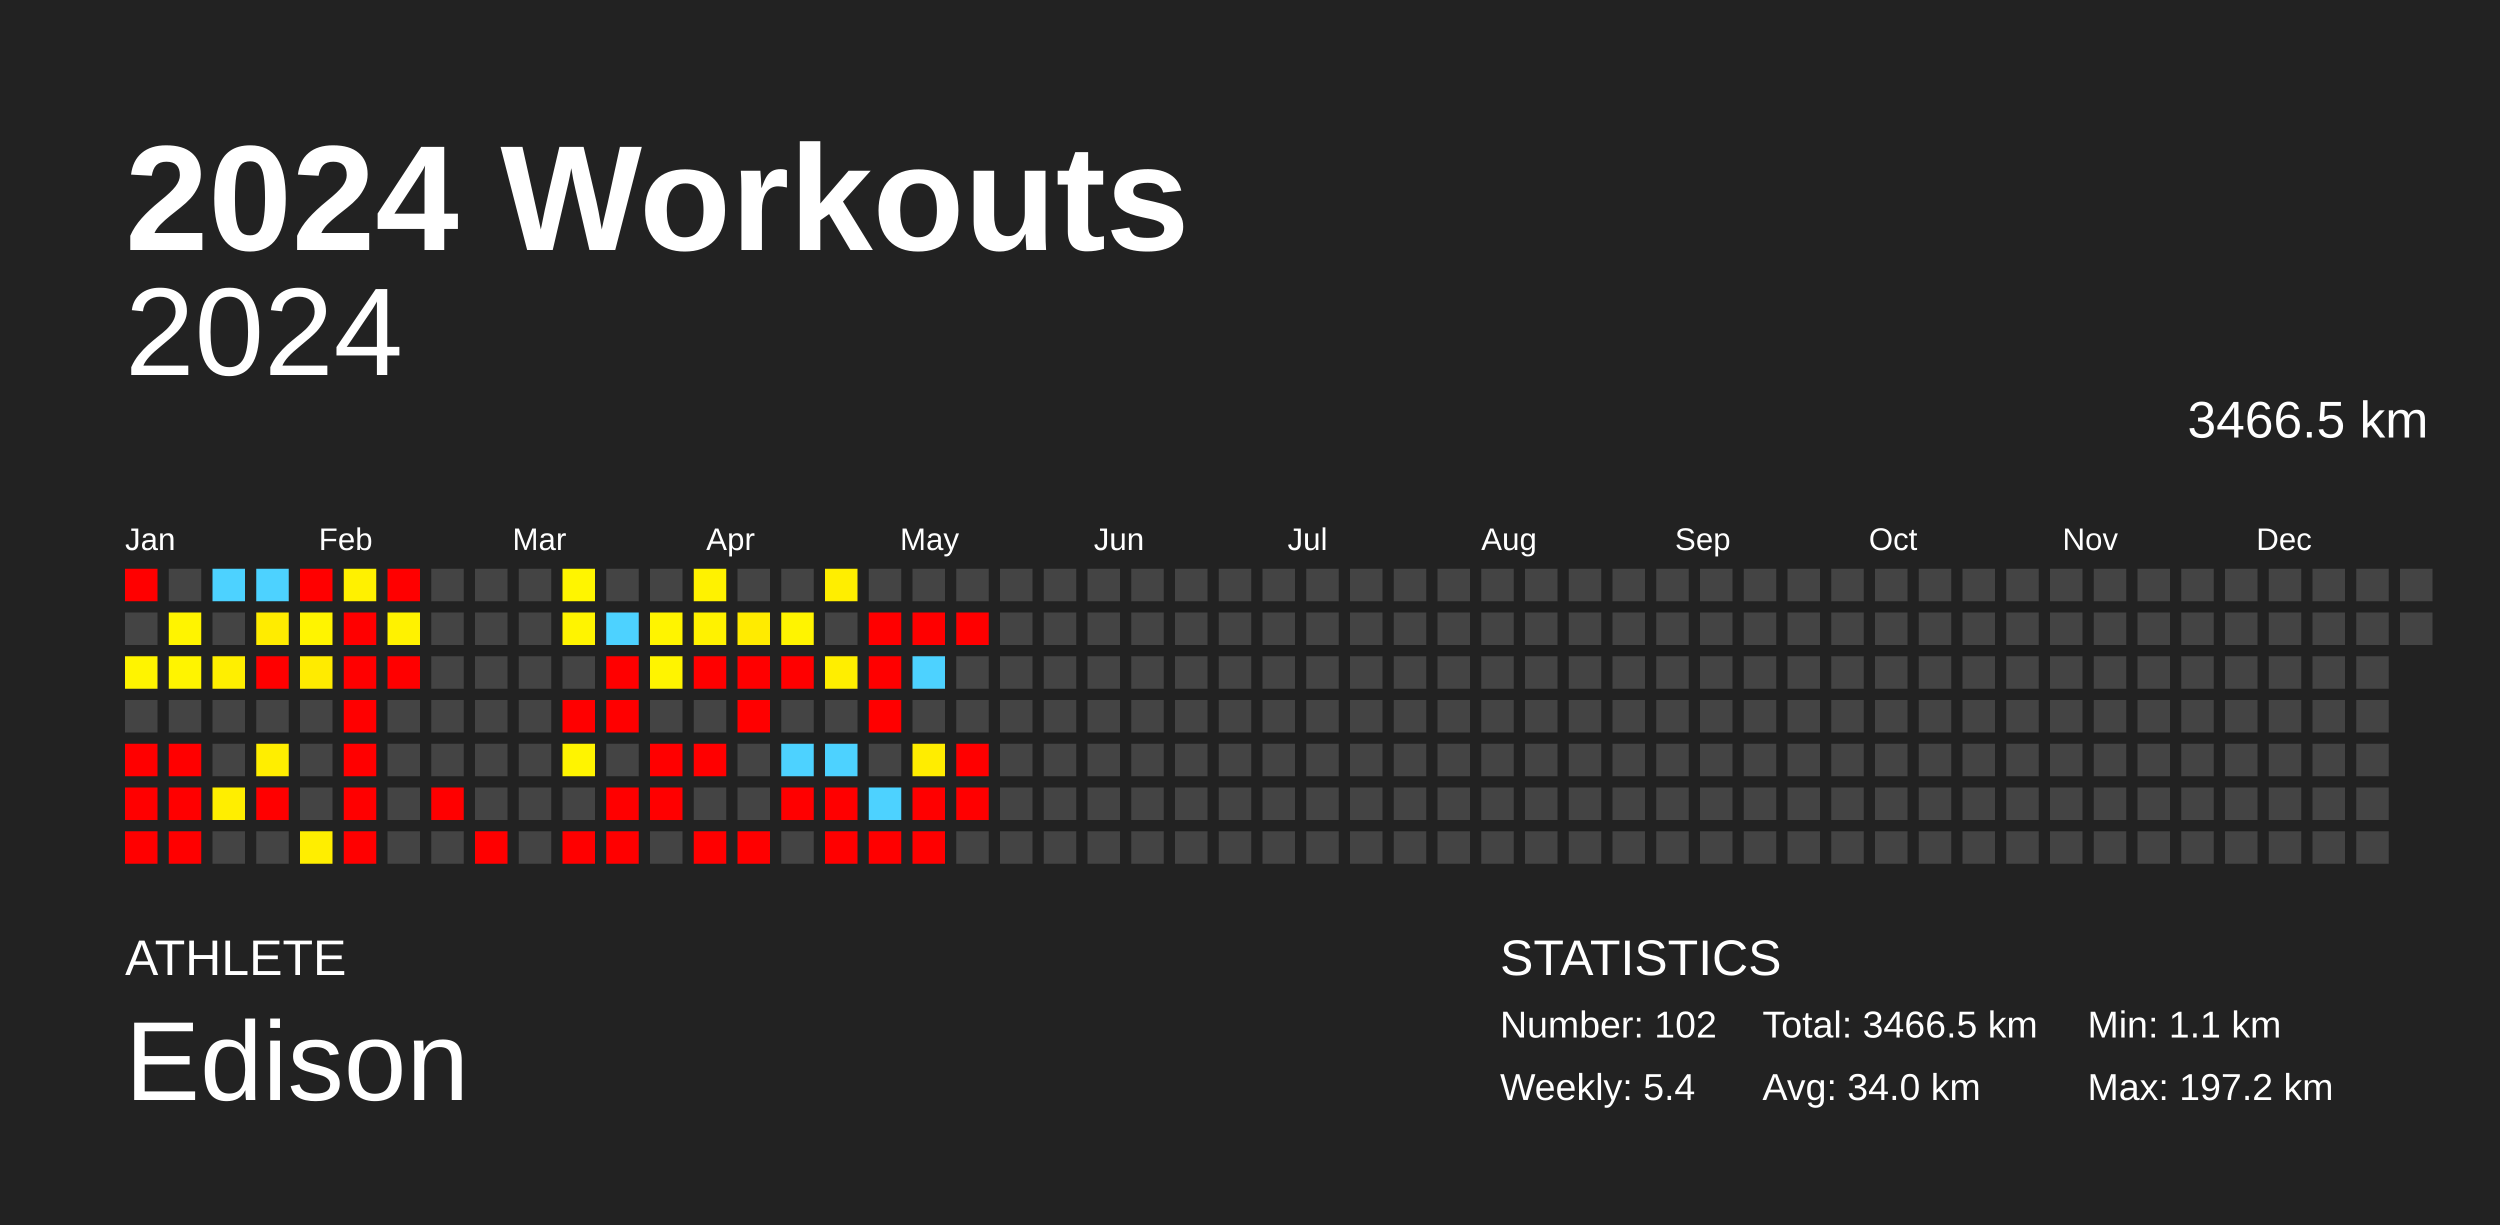
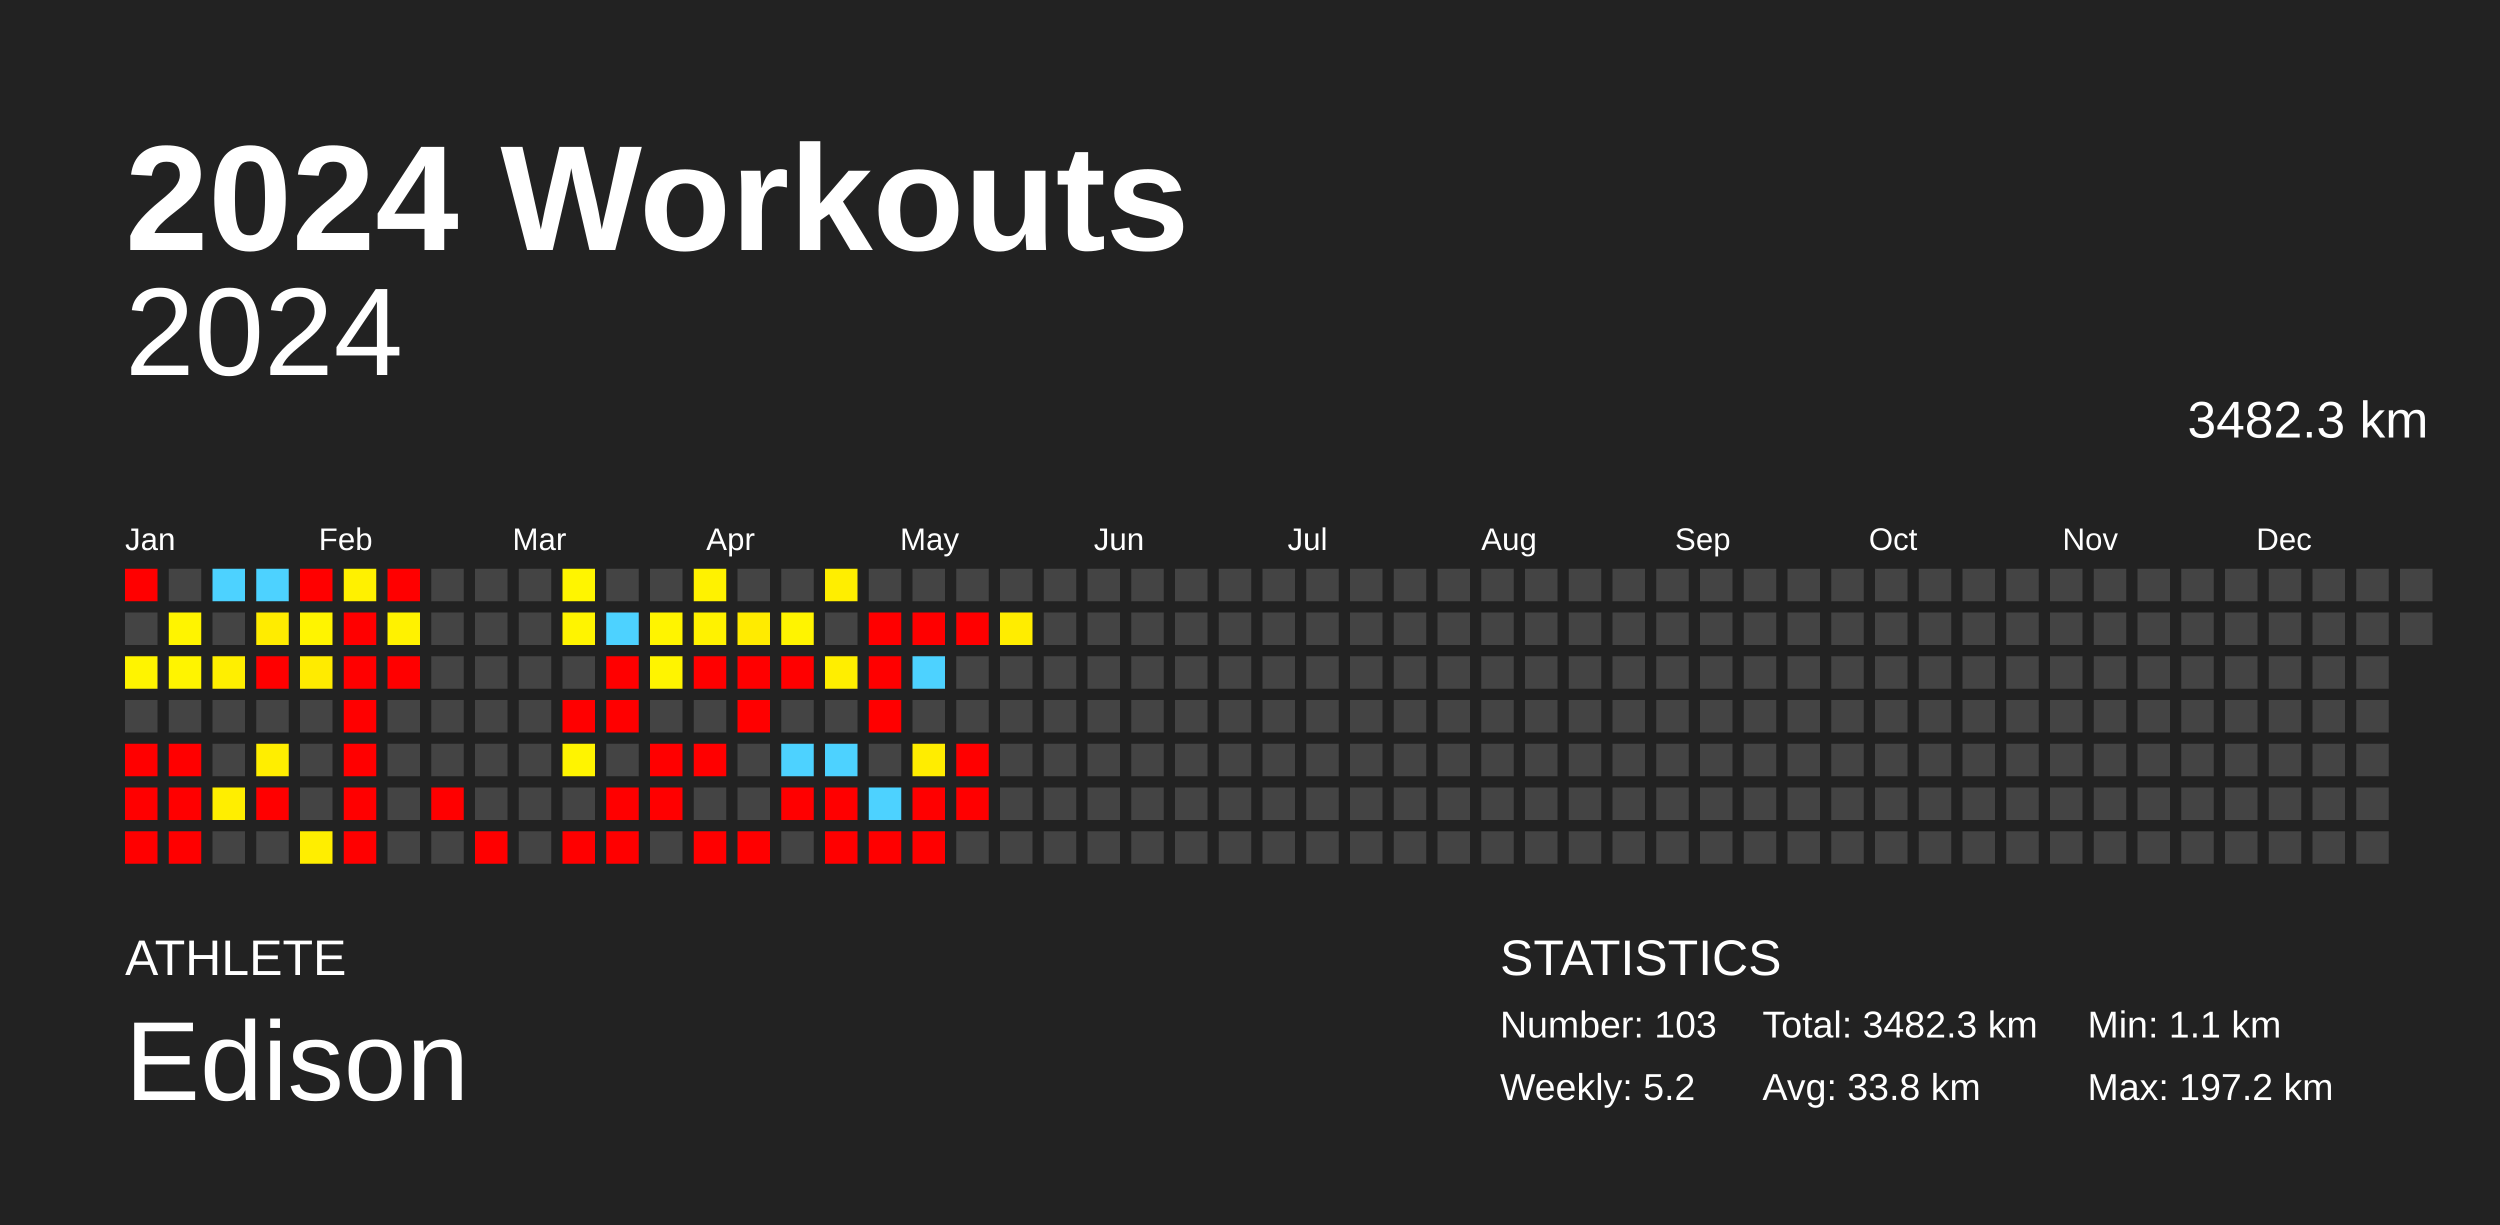
<svg xmlns="http://www.w3.org/2000/svg" baseProfile="full" height="98mm" version="1.1" viewBox="0,0,200,98" width="200mm">
  <defs />
  <rect fill="#222222" height="98" width="200" x="0" y="0" />
  <text fill="#FFFFFF" style="font-size:12px; font-family:Arial; font-weight:bold;" x="10" y="20">2024 Workouts</text>
  <text fill="#FFFFFF" style="font-size:4px; font-family:Arial" x="10" y="78">ATHLETE</text>
  <text fill="#FFFFFF" style="font-size:9px; font-family:Arial" x="10" y="88">Edison</text>
  <text fill="#FFFFFF" style="font-size:4px; font-family:Arial" x="120" y="78">STATISTICS</text>
-   <text fill="#FFFFFF" style="font-size:3px; font-family:Arial" x="120" y="83">Number: 102</text>
-   <text fill="#FFFFFF" style="font-size:3px; font-family:Arial" x="120" y="88">Weekly: 5.4</text>
-   <text fill="#FFFFFF" style="font-size:3px; font-family:Arial" x="141" y="83">Total: 3466.5 km</text>
-   <text fill="#FFFFFF" style="font-size:3px; font-family:Arial" x="141" y="88">Avg: 34.0 km</text>
+   <text fill="#FFFFFF" style="font-size:3px; font-family:Arial" x="120" y="83">Number: 103</text>
+   <text fill="#FFFFFF" style="font-size:3px; font-family:Arial" x="120" y="88">Weekly: 5.2</text>
+   <text fill="#FFFFFF" style="font-size:3px; font-family:Arial" x="141" y="83">Total: 3482.3 km</text>
+   <text fill="#FFFFFF" style="font-size:3px; font-family:Arial" x="141" y="88">Avg: 33.8 km</text>
  <text fill="#FFFFFF" style="font-size:3px; font-family:Arial" x="167" y="83">Min: 1.1 km</text>
  <text fill="#FFFFFF" style="font-size:3px; font-family:Arial" x="167" y="88">Max: 197.2 km</text>
  <text alignment-baseline="hanging" fill="#FFFFFF" style="font-size:10.0px; font-family:Arial;" x="10" y="30">2024</text>
-   <text alignment-baseline="hanging" fill="#FFFFFF" style="font-size:4.125px; font-family:Arial;" x="175" y="35">3466.5 km</text>
+   <text alignment-baseline="hanging" fill="#FFFFFF" style="font-size:4.125px; font-family:Arial;" x="175" y="35">3482.3 km</text>
  <text fill="#FFFFFF" style="font-size:2.5px; font-family:Arial" x="10.0" y="44">Jan</text>
  <text fill="#FFFFFF" style="font-size:2.5px; font-family:Arial" x="25.5" y="44">Feb</text>
  <text fill="#FFFFFF" style="font-size:2.5px; font-family:Arial" x="41.0" y="44">Mar</text>
  <text fill="#FFFFFF" style="font-size:2.5px; font-family:Arial" x="56.5" y="44">Apr</text>
  <text fill="#FFFFFF" style="font-size:2.5px; font-family:Arial" x="72.0" y="44">May</text>
  <text fill="#FFFFFF" style="font-size:2.5px; font-family:Arial" x="87.5" y="44">Jun</text>
  <text fill="#FFFFFF" style="font-size:2.5px; font-family:Arial" x="103.0" y="44">Jul</text>
  <text fill="#FFFFFF" style="font-size:2.5px; font-family:Arial" x="118.5" y="44">Aug</text>
  <text fill="#FFFFFF" style="font-size:2.5px; font-family:Arial" x="134.0" y="44">Sep</text>
  <text fill="#FFFFFF" style="font-size:2.5px; font-family:Arial" x="149.5" y="44">Oct</text>
  <text fill="#FFFFFF" style="font-size:2.5px; font-family:Arial" x="165.0" y="44">Nov</text>
  <text fill="#FFFFFF" style="font-size:2.5px; font-family:Arial" x="180.5" y="44">Dec</text>
  <rect fill="red" height="2.6" width="2.6" x="10.0" y="45.5" />
  <rect fill="#444444" height="2.6" width="2.6" x="10.0" y="49.0" />
  <rect fill="#fff400" height="2.6" width="2.6" x="10.0" y="52.5" />
  <rect fill="#444444" height="2.6" width="2.6" x="10.0" y="56.0" />
  <rect fill="red" height="2.6" width="2.6" x="10.0" y="59.5" />
  <rect fill="red" height="2.6" width="2.6" x="10.0" y="63.0" />
  <rect fill="red" height="2.6" width="2.6" x="10.0" y="66.5" />
  <rect fill="#444444" height="2.6" width="2.6" x="13.5" y="45.5" />
  <rect fill="#fff400" height="2.6" width="2.6" x="13.5" y="49.0" />
  <rect fill="#fff400" height="2.6" width="2.6" x="13.5" y="52.5" />
  <rect fill="#444444" height="2.6" width="2.6" x="13.5" y="56.0" />
  <rect fill="red" height="2.6" width="2.6" x="13.5" y="59.5" />
  <rect fill="red" height="2.6" width="2.6" x="13.5" y="63.0" />
  <rect fill="red" height="2.6" width="2.6" x="13.5" y="66.5" />
  <rect fill="#4dd2ff" height="2.6" width="2.6" x="17.0" y="45.5" />
  <rect fill="#444444" height="2.6" width="2.6" x="17.0" y="49.0" />
  <rect fill="#ffef00" height="2.6" width="2.6" x="17.0" y="52.5" />
  <rect fill="#444444" height="2.6" width="2.6" x="17.0" y="56.0" />
  <rect fill="#444444" height="2.6" width="2.6" x="17.0" y="59.5" />
  <rect fill="#ffee00" height="2.6" width="2.6" x="17.0" y="63.0" />
  <rect fill="#444444" height="2.6" width="2.6" x="17.0" y="66.5" />
  <rect fill="#4dd2ff" height="2.6" width="2.6" x="20.5" y="45.5" />
  <rect fill="#ffec00" height="2.6" width="2.6" x="20.5" y="49.0" />
  <rect fill="red" height="2.6" width="2.6" x="20.5" y="52.5" />
  <rect fill="#444444" height="2.6" width="2.6" x="20.5" y="56.0" />
  <rect fill="#ffee00" height="2.6" width="2.6" x="20.5" y="59.5" />
  <rect fill="red" height="2.6" width="2.6" x="20.5" y="63.0" />
  <rect fill="#444444" height="2.6" width="2.6" x="20.5" y="66.5" />
  <rect fill="red" height="2.6" width="2.6" x="24.0" y="45.5" />
  <rect fill="#fff400" height="2.6" width="2.6" x="24.0" y="49.0" />
  <rect fill="#ffeb00" height="2.6" width="2.6" x="24.0" y="52.5" />
  <rect fill="#444444" height="2.6" width="2.6" x="24.0" y="56.0" />
  <rect fill="#444444" height="2.6" width="2.6" x="24.0" y="59.5" />
  <rect fill="#444444" height="2.6" width="2.6" x="24.0" y="63.0" />
  <rect fill="#ffee00" height="2.6" width="2.6" x="24.0" y="66.5" />
  <rect fill="#fff100" height="2.6" width="2.6" x="27.5" y="45.5" />
  <rect fill="red" height="2.6" width="2.6" x="27.5" y="49.0" />
  <rect fill="red" height="2.6" width="2.6" x="27.5" y="52.5" />
  <rect fill="red" height="2.6" width="2.6" x="27.5" y="56.0" />
  <rect fill="red" height="2.6" width="2.6" x="27.5" y="59.5" />
  <rect fill="red" height="2.6" width="2.6" x="27.5" y="63.0" />
  <rect fill="red" height="2.6" width="2.6" x="27.5" y="66.5" />
  <rect fill="red" height="2.6" width="2.6" x="31.0" y="45.5" />
  <rect fill="#fff200" height="2.6" width="2.6" x="31.0" y="49.0" />
  <rect fill="red" height="2.6" width="2.6" x="31.0" y="52.5" />
  <rect fill="#444444" height="2.6" width="2.6" x="31.0" y="56.0" />
  <rect fill="#444444" height="2.6" width="2.6" x="31.0" y="59.5" />
  <rect fill="#444444" height="2.6" width="2.6" x="31.0" y="63.0" />
  <rect fill="#444444" height="2.6" width="2.6" x="31.0" y="66.5" />
  <rect fill="#444444" height="2.6" width="2.6" x="34.5" y="45.5" />
  <rect fill="#444444" height="2.6" width="2.6" x="34.5" y="49.0" />
  <rect fill="#444444" height="2.6" width="2.6" x="34.5" y="52.5" />
  <rect fill="#444444" height="2.6" width="2.6" x="34.5" y="56.0" />
  <rect fill="#444444" height="2.6" width="2.6" x="34.5" y="59.5" />
  <rect fill="red" height="2.6" width="2.6" x="34.5" y="63.0" />
  <rect fill="#444444" height="2.6" width="2.6" x="34.5" y="66.5" />
  <rect fill="#444444" height="2.6" width="2.6" x="38.0" y="45.5" />
  <rect fill="#444444" height="2.6" width="2.6" x="38.0" y="49.0" />
  <rect fill="#444444" height="2.6" width="2.6" x="38.0" y="52.5" />
  <rect fill="#444444" height="2.6" width="2.6" x="38.0" y="56.0" />
  <rect fill="#444444" height="2.6" width="2.6" x="38.0" y="59.5" />
  <rect fill="#444444" height="2.6" width="2.6" x="38.0" y="63.0" />
  <rect fill="red" height="2.6" width="2.6" x="38.0" y="66.5" />
  <rect fill="#444444" height="2.6" width="2.6" x="41.5" y="45.5" />
  <rect fill="#444444" height="2.6" width="2.6" x="41.5" y="49.0" />
  <rect fill="#444444" height="2.6" width="2.6" x="41.5" y="52.5" />
  <rect fill="#444444" height="2.6" width="2.6" x="41.5" y="56.0" />
  <rect fill="#444444" height="2.6" width="2.6" x="41.5" y="59.5" />
  <rect fill="#444444" height="2.6" width="2.6" x="41.5" y="63.0" />
  <rect fill="#444444" height="2.6" width="2.6" x="41.5" y="66.5" />
  <rect fill="#fff500" height="2.6" width="2.6" x="45.0" y="45.5" />
  <rect fill="#fff400" height="2.6" width="2.6" x="45.0" y="49.0" />
  <rect fill="#444444" height="2.6" width="2.6" x="45.0" y="52.5" />
  <rect fill="red" height="2.6" width="2.6" x="45.0" y="56.0" />
  <rect fill="#fff400" height="2.6" width="2.6" x="45.0" y="59.5" />
  <rect fill="#444444" height="2.6" width="2.6" x="45.0" y="63.0" />
  <rect fill="red" height="2.6" width="2.6" x="45.0" y="66.5" />
  <rect fill="#444444" height="2.6" width="2.6" x="48.5" y="45.5" />
  <rect fill="#4dd2ff" height="2.6" width="2.6" x="48.5" y="49.0" />
  <rect fill="red" height="2.6" width="2.6" x="48.5" y="52.5" />
  <rect fill="red" height="2.6" width="2.6" x="48.5" y="56.0" />
  <rect fill="#444444" height="2.6" width="2.6" x="48.5" y="59.5" />
  <rect fill="red" height="2.6" width="2.6" x="48.5" y="63.0" />
  <rect fill="red" height="2.6" width="2.6" x="48.5" y="66.5" />
  <rect fill="#444444" height="2.6" width="2.6" x="52.0" y="45.5" />
  <rect fill="#fff400" height="2.6" width="2.6" x="52.0" y="49.0" />
  <rect fill="#fff400" height="2.6" width="2.6" x="52.0" y="52.5" />
  <rect fill="#444444" height="2.6" width="2.6" x="52.0" y="56.0" />
  <rect fill="red" height="2.6" width="2.6" x="52.0" y="59.5" />
  <rect fill="red" height="2.6" width="2.6" x="52.0" y="63.0" />
  <rect fill="#444444" height="2.6" width="2.6" x="52.0" y="66.5" />
  <rect fill="#fff200" height="2.6" width="2.6" x="55.5" y="45.5" />
  <rect fill="#fff200" height="2.6" width="2.6" x="55.5" y="49.0" />
  <rect fill="red" height="2.6" width="2.6" x="55.5" y="52.5" />
  <rect fill="#444444" height="2.6" width="2.6" x="55.5" y="56.0" />
  <rect fill="red" height="2.6" width="2.6" x="55.5" y="59.5" />
  <rect fill="#444444" height="2.6" width="2.6" x="55.5" y="63.0" />
  <rect fill="red" height="2.6" width="2.6" x="55.5" y="66.5" />
  <rect fill="#444444" height="2.6" width="2.6" x="59.0" y="45.5" />
  <rect fill="#ffeb00" height="2.6" width="2.6" x="59.0" y="49.0" />
  <rect fill="red" height="2.6" width="2.6" x="59.0" y="52.5" />
  <rect fill="red" height="2.6" width="2.6" x="59.0" y="56.0" />
  <rect fill="#444444" height="2.6" width="2.6" x="59.0" y="59.5" />
  <rect fill="#444444" height="2.6" width="2.6" x="59.0" y="63.0" />
  <rect fill="red" height="2.6" width="2.6" x="59.0" y="66.5" />
  <rect fill="#444444" height="2.6" width="2.6" x="62.5" y="45.5" />
  <rect fill="#fff400" height="2.6" width="2.6" x="62.5" y="49.0" />
  <rect fill="red" height="2.6" width="2.6" x="62.5" y="52.5" />
  <rect fill="#444444" height="2.6" width="2.6" x="62.5" y="56.0" />
  <rect fill="#4dd2ff" height="2.6" width="2.6" x="62.5" y="59.5" />
  <rect fill="red" height="2.6" width="2.6" x="62.5" y="63.0" />
  <rect fill="#444444" height="2.6" width="2.6" x="62.5" y="66.5" />
  <rect fill="#ffee00" height="2.6" width="2.6" x="66.0" y="45.5" />
  <rect fill="#444444" height="2.6" width="2.6" x="66.0" y="49.0" />
  <rect fill="#ffee00" height="2.6" width="2.6" x="66.0" y="52.5" />
  <rect fill="#444444" height="2.6" width="2.6" x="66.0" y="56.0" />
  <rect fill="#4dd2ff" height="2.6" width="2.6" x="66.0" y="59.5" />
  <rect fill="red" height="2.6" width="2.6" x="66.0" y="63.0" />
  <rect fill="red" height="2.6" width="2.6" x="66.0" y="66.5" />
  <rect fill="#444444" height="2.6" width="2.6" x="69.5" y="45.5" />
  <rect fill="red" height="2.6" width="2.6" x="69.5" y="49.0" />
  <rect fill="red" height="2.6" width="2.6" x="69.5" y="52.5" />
  <rect fill="red" height="2.6" width="2.6" x="69.5" y="56.0" />
  <rect fill="#444444" height="2.6" width="2.6" x="69.5" y="59.5" />
  <rect fill="#4dd2ff" height="2.6" width="2.6" x="69.5" y="63.0" />
  <rect fill="red" height="2.6" width="2.6" x="69.5" y="66.5" />
  <rect fill="#444444" height="2.6" width="2.6" x="73.0" y="45.5" />
  <rect fill="red" height="2.6" width="2.6" x="73.0" y="49.0" />
  <rect fill="#4dd2ff" height="2.6" width="2.6" x="73.0" y="52.5" />
  <rect fill="#444444" height="2.6" width="2.6" x="73.0" y="56.0" />
  <rect fill="#ffed00" height="2.6" width="2.6" x="73.0" y="59.5" />
  <rect fill="red" height="2.6" width="2.6" x="73.0" y="63.0" />
  <rect fill="red" height="2.6" width="2.6" x="73.0" y="66.5" />
  <rect fill="#444444" height="2.6" width="2.6" x="76.5" y="45.5" />
  <rect fill="red" height="2.6" width="2.6" x="76.5" y="49.0" />
  <rect fill="#444444" height="2.6" width="2.6" x="76.5" y="52.5" />
  <rect fill="#444444" height="2.6" width="2.6" x="76.5" y="56.0" />
  <rect fill="red" height="2.6" width="2.6" x="76.5" y="59.5" />
  <rect fill="red" height="2.6" width="2.6" x="76.5" y="63.0" />
  <rect fill="#444444" height="2.6" width="2.6" x="76.5" y="66.5" />
  <rect fill="#444444" height="2.6" width="2.6" x="80.0" y="45.5" />
-   <rect fill="#444444" height="2.6" width="2.6" x="80.0" y="49.0" />
+   <rect fill="#ffed00" height="2.6" width="2.6" x="80.0" y="49.0" />
  <rect fill="#444444" height="2.6" width="2.6" x="80.0" y="52.5" />
  <rect fill="#444444" height="2.6" width="2.6" x="80.0" y="56.0" />
  <rect fill="#444444" height="2.6" width="2.6" x="80.0" y="59.5" />
  <rect fill="#444444" height="2.6" width="2.6" x="80.0" y="63.0" />
  <rect fill="#444444" height="2.6" width="2.6" x="80.0" y="66.5" />
  <rect fill="#444444" height="2.6" width="2.6" x="83.5" y="45.5" />
  <rect fill="#444444" height="2.6" width="2.6" x="83.5" y="49.0" />
  <rect fill="#444444" height="2.6" width="2.6" x="83.5" y="52.5" />
  <rect fill="#444444" height="2.6" width="2.6" x="83.5" y="56.0" />
  <rect fill="#444444" height="2.6" width="2.6" x="83.5" y="59.5" />
  <rect fill="#444444" height="2.6" width="2.6" x="83.5" y="63.0" />
  <rect fill="#444444" height="2.6" width="2.6" x="83.5" y="66.5" />
  <rect fill="#444444" height="2.6" width="2.6" x="87.0" y="45.5" />
  <rect fill="#444444" height="2.6" width="2.6" x="87.0" y="49.0" />
  <rect fill="#444444" height="2.6" width="2.6" x="87.0" y="52.5" />
  <rect fill="#444444" height="2.6" width="2.6" x="87.0" y="56.0" />
  <rect fill="#444444" height="2.6" width="2.6" x="87.0" y="59.5" />
  <rect fill="#444444" height="2.6" width="2.6" x="87.0" y="63.0" />
  <rect fill="#444444" height="2.6" width="2.6" x="87.0" y="66.5" />
  <rect fill="#444444" height="2.6" width="2.6" x="90.5" y="45.5" />
  <rect fill="#444444" height="2.6" width="2.6" x="90.5" y="49.0" />
  <rect fill="#444444" height="2.6" width="2.6" x="90.5" y="52.5" />
  <rect fill="#444444" height="2.6" width="2.6" x="90.5" y="56.0" />
  <rect fill="#444444" height="2.6" width="2.6" x="90.5" y="59.5" />
  <rect fill="#444444" height="2.6" width="2.6" x="90.5" y="63.0" />
  <rect fill="#444444" height="2.6" width="2.6" x="90.5" y="66.5" />
  <rect fill="#444444" height="2.6" width="2.6" x="94.0" y="45.5" />
  <rect fill="#444444" height="2.6" width="2.6" x="94.0" y="49.0" />
  <rect fill="#444444" height="2.6" width="2.6" x="94.0" y="52.5" />
  <rect fill="#444444" height="2.6" width="2.6" x="94.0" y="56.0" />
  <rect fill="#444444" height="2.6" width="2.6" x="94.0" y="59.5" />
  <rect fill="#444444" height="2.6" width="2.6" x="94.0" y="63.0" />
  <rect fill="#444444" height="2.6" width="2.6" x="94.0" y="66.5" />
  <rect fill="#444444" height="2.6" width="2.6" x="97.5" y="45.5" />
  <rect fill="#444444" height="2.6" width="2.6" x="97.5" y="49.0" />
  <rect fill="#444444" height="2.6" width="2.6" x="97.5" y="52.5" />
  <rect fill="#444444" height="2.6" width="2.6" x="97.5" y="56.0" />
  <rect fill="#444444" height="2.6" width="2.6" x="97.5" y="59.5" />
  <rect fill="#444444" height="2.6" width="2.6" x="97.5" y="63.0" />
  <rect fill="#444444" height="2.6" width="2.6" x="97.5" y="66.5" />
  <rect fill="#444444" height="2.6" width="2.6" x="101.0" y="45.5" />
  <rect fill="#444444" height="2.6" width="2.6" x="101.0" y="49.0" />
  <rect fill="#444444" height="2.6" width="2.6" x="101.0" y="52.5" />
  <rect fill="#444444" height="2.6" width="2.6" x="101.0" y="56.0" />
  <rect fill="#444444" height="2.6" width="2.6" x="101.0" y="59.5" />
  <rect fill="#444444" height="2.6" width="2.6" x="101.0" y="63.0" />
  <rect fill="#444444" height="2.6" width="2.6" x="101.0" y="66.5" />
  <rect fill="#444444" height="2.6" width="2.6" x="104.5" y="45.5" />
  <rect fill="#444444" height="2.6" width="2.6" x="104.5" y="49.0" />
  <rect fill="#444444" height="2.6" width="2.6" x="104.5" y="52.5" />
  <rect fill="#444444" height="2.6" width="2.6" x="104.5" y="56.0" />
  <rect fill="#444444" height="2.6" width="2.6" x="104.5" y="59.5" />
  <rect fill="#444444" height="2.6" width="2.6" x="104.5" y="63.0" />
  <rect fill="#444444" height="2.6" width="2.6" x="104.5" y="66.5" />
  <rect fill="#444444" height="2.6" width="2.6" x="108.0" y="45.5" />
  <rect fill="#444444" height="2.6" width="2.6" x="108.0" y="49.0" />
  <rect fill="#444444" height="2.6" width="2.6" x="108.0" y="52.5" />
  <rect fill="#444444" height="2.6" width="2.6" x="108.0" y="56.0" />
  <rect fill="#444444" height="2.6" width="2.6" x="108.0" y="59.5" />
  <rect fill="#444444" height="2.6" width="2.6" x="108.0" y="63.0" />
  <rect fill="#444444" height="2.6" width="2.6" x="108.0" y="66.5" />
  <rect fill="#444444" height="2.6" width="2.6" x="111.5" y="45.5" />
  <rect fill="#444444" height="2.6" width="2.6" x="111.5" y="49.0" />
  <rect fill="#444444" height="2.6" width="2.6" x="111.5" y="52.5" />
  <rect fill="#444444" height="2.6" width="2.6" x="111.5" y="56.0" />
  <rect fill="#444444" height="2.6" width="2.6" x="111.5" y="59.5" />
  <rect fill="#444444" height="2.6" width="2.6" x="111.5" y="63.0" />
  <rect fill="#444444" height="2.6" width="2.6" x="111.5" y="66.5" />
  <rect fill="#444444" height="2.6" width="2.6" x="115.0" y="45.5" />
  <rect fill="#444444" height="2.6" width="2.6" x="115.0" y="49.0" />
  <rect fill="#444444" height="2.6" width="2.6" x="115.0" y="52.5" />
  <rect fill="#444444" height="2.6" width="2.6" x="115.0" y="56.0" />
  <rect fill="#444444" height="2.6" width="2.6" x="115.0" y="59.5" />
  <rect fill="#444444" height="2.6" width="2.6" x="115.0" y="63.0" />
  <rect fill="#444444" height="2.6" width="2.6" x="115.0" y="66.5" />
  <rect fill="#444444" height="2.6" width="2.6" x="118.5" y="45.5" />
  <rect fill="#444444" height="2.6" width="2.6" x="118.5" y="49.0" />
  <rect fill="#444444" height="2.6" width="2.6" x="118.5" y="52.5" />
  <rect fill="#444444" height="2.6" width="2.6" x="118.5" y="56.0" />
  <rect fill="#444444" height="2.6" width="2.6" x="118.5" y="59.5" />
  <rect fill="#444444" height="2.6" width="2.6" x="118.5" y="63.0" />
  <rect fill="#444444" height="2.6" width="2.6" x="118.5" y="66.5" />
  <rect fill="#444444" height="2.6" width="2.6" x="122.0" y="45.5" />
  <rect fill="#444444" height="2.6" width="2.6" x="122.0" y="49.0" />
  <rect fill="#444444" height="2.6" width="2.6" x="122.0" y="52.5" />
  <rect fill="#444444" height="2.6" width="2.6" x="122.0" y="56.0" />
  <rect fill="#444444" height="2.6" width="2.6" x="122.0" y="59.5" />
  <rect fill="#444444" height="2.6" width="2.6" x="122.0" y="63.0" />
  <rect fill="#444444" height="2.6" width="2.6" x="122.0" y="66.5" />
  <rect fill="#444444" height="2.6" width="2.6" x="125.5" y="45.5" />
  <rect fill="#444444" height="2.6" width="2.6" x="125.5" y="49.0" />
  <rect fill="#444444" height="2.6" width="2.6" x="125.5" y="52.5" />
  <rect fill="#444444" height="2.6" width="2.6" x="125.5" y="56.0" />
  <rect fill="#444444" height="2.6" width="2.6" x="125.5" y="59.5" />
  <rect fill="#444444" height="2.6" width="2.6" x="125.5" y="63.0" />
  <rect fill="#444444" height="2.6" width="2.6" x="125.5" y="66.5" />
  <rect fill="#444444" height="2.6" width="2.6" x="129.0" y="45.5" />
  <rect fill="#444444" height="2.6" width="2.6" x="129.0" y="49.0" />
  <rect fill="#444444" height="2.6" width="2.6" x="129.0" y="52.5" />
  <rect fill="#444444" height="2.6" width="2.6" x="129.0" y="56.0" />
  <rect fill="#444444" height="2.6" width="2.6" x="129.0" y="59.5" />
  <rect fill="#444444" height="2.6" width="2.6" x="129.0" y="63.0" />
  <rect fill="#444444" height="2.6" width="2.6" x="129.0" y="66.5" />
  <rect fill="#444444" height="2.6" width="2.6" x="132.5" y="45.5" />
  <rect fill="#444444" height="2.6" width="2.6" x="132.5" y="49.0" />
  <rect fill="#444444" height="2.6" width="2.6" x="132.5" y="52.5" />
  <rect fill="#444444" height="2.6" width="2.6" x="132.5" y="56.0" />
  <rect fill="#444444" height="2.6" width="2.6" x="132.5" y="59.5" />
  <rect fill="#444444" height="2.6" width="2.6" x="132.5" y="63.0" />
  <rect fill="#444444" height="2.6" width="2.6" x="132.5" y="66.5" />
  <rect fill="#444444" height="2.6" width="2.6" x="136.0" y="45.5" />
  <rect fill="#444444" height="2.6" width="2.6" x="136.0" y="49.0" />
  <rect fill="#444444" height="2.6" width="2.6" x="136.0" y="52.5" />
  <rect fill="#444444" height="2.6" width="2.6" x="136.0" y="56.0" />
  <rect fill="#444444" height="2.6" width="2.6" x="136.0" y="59.5" />
  <rect fill="#444444" height="2.6" width="2.6" x="136.0" y="63.0" />
  <rect fill="#444444" height="2.6" width="2.6" x="136.0" y="66.5" />
  <rect fill="#444444" height="2.6" width="2.6" x="139.5" y="45.5" />
  <rect fill="#444444" height="2.6" width="2.6" x="139.5" y="49.0" />
  <rect fill="#444444" height="2.6" width="2.6" x="139.5" y="52.5" />
  <rect fill="#444444" height="2.6" width="2.6" x="139.5" y="56.0" />
  <rect fill="#444444" height="2.6" width="2.6" x="139.5" y="59.5" />
  <rect fill="#444444" height="2.6" width="2.6" x="139.5" y="63.0" />
  <rect fill="#444444" height="2.6" width="2.6" x="139.5" y="66.5" />
  <rect fill="#444444" height="2.6" width="2.6" x="143.0" y="45.5" />
  <rect fill="#444444" height="2.6" width="2.6" x="143.0" y="49.0" />
  <rect fill="#444444" height="2.6" width="2.6" x="143.0" y="52.5" />
  <rect fill="#444444" height="2.6" width="2.6" x="143.0" y="56.0" />
  <rect fill="#444444" height="2.6" width="2.6" x="143.0" y="59.5" />
  <rect fill="#444444" height="2.6" width="2.6" x="143.0" y="63.0" />
  <rect fill="#444444" height="2.6" width="2.6" x="143.0" y="66.5" />
  <rect fill="#444444" height="2.6" width="2.6" x="146.5" y="45.5" />
  <rect fill="#444444" height="2.6" width="2.6" x="146.5" y="49.0" />
  <rect fill="#444444" height="2.6" width="2.6" x="146.5" y="52.5" />
  <rect fill="#444444" height="2.6" width="2.6" x="146.5" y="56.0" />
  <rect fill="#444444" height="2.6" width="2.6" x="146.5" y="59.5" />
  <rect fill="#444444" height="2.6" width="2.6" x="146.5" y="63.0" />
  <rect fill="#444444" height="2.6" width="2.6" x="146.5" y="66.5" />
  <rect fill="#444444" height="2.6" width="2.6" x="150.0" y="45.5" />
  <rect fill="#444444" height="2.6" width="2.6" x="150.0" y="49.0" />
  <rect fill="#444444" height="2.6" width="2.6" x="150.0" y="52.5" />
  <rect fill="#444444" height="2.6" width="2.6" x="150.0" y="56.0" />
  <rect fill="#444444" height="2.6" width="2.6" x="150.0" y="59.5" />
  <rect fill="#444444" height="2.6" width="2.6" x="150.0" y="63.0" />
  <rect fill="#444444" height="2.6" width="2.6" x="150.0" y="66.5" />
  <rect fill="#444444" height="2.6" width="2.6" x="153.5" y="45.5" />
  <rect fill="#444444" height="2.6" width="2.6" x="153.5" y="49.0" />
  <rect fill="#444444" height="2.6" width="2.6" x="153.5" y="52.5" />
  <rect fill="#444444" height="2.6" width="2.6" x="153.5" y="56.0" />
  <rect fill="#444444" height="2.6" width="2.6" x="153.5" y="59.5" />
  <rect fill="#444444" height="2.6" width="2.6" x="153.5" y="63.0" />
  <rect fill="#444444" height="2.6" width="2.6" x="153.5" y="66.5" />
  <rect fill="#444444" height="2.6" width="2.6" x="157.0" y="45.5" />
  <rect fill="#444444" height="2.6" width="2.6" x="157.0" y="49.0" />
  <rect fill="#444444" height="2.6" width="2.6" x="157.0" y="52.5" />
  <rect fill="#444444" height="2.6" width="2.6" x="157.0" y="56.0" />
  <rect fill="#444444" height="2.6" width="2.6" x="157.0" y="59.5" />
  <rect fill="#444444" height="2.6" width="2.6" x="157.0" y="63.0" />
  <rect fill="#444444" height="2.6" width="2.6" x="157.0" y="66.5" />
  <rect fill="#444444" height="2.6" width="2.6" x="160.5" y="45.5" />
  <rect fill="#444444" height="2.6" width="2.6" x="160.5" y="49.0" />
  <rect fill="#444444" height="2.6" width="2.6" x="160.5" y="52.5" />
  <rect fill="#444444" height="2.6" width="2.6" x="160.5" y="56.0" />
  <rect fill="#444444" height="2.6" width="2.6" x="160.5" y="59.5" />
  <rect fill="#444444" height="2.6" width="2.6" x="160.5" y="63.0" />
  <rect fill="#444444" height="2.6" width="2.6" x="160.5" y="66.5" />
  <rect fill="#444444" height="2.6" width="2.6" x="164.0" y="45.5" />
  <rect fill="#444444" height="2.6" width="2.6" x="164.0" y="49.0" />
  <rect fill="#444444" height="2.6" width="2.6" x="164.0" y="52.5" />
  <rect fill="#444444" height="2.6" width="2.6" x="164.0" y="56.0" />
  <rect fill="#444444" height="2.6" width="2.6" x="164.0" y="59.5" />
  <rect fill="#444444" height="2.6" width="2.6" x="164.0" y="63.0" />
  <rect fill="#444444" height="2.6" width="2.6" x="164.0" y="66.5" />
  <rect fill="#444444" height="2.6" width="2.6" x="167.5" y="45.5" />
  <rect fill="#444444" height="2.6" width="2.6" x="167.5" y="49.0" />
  <rect fill="#444444" height="2.6" width="2.6" x="167.5" y="52.5" />
  <rect fill="#444444" height="2.6" width="2.6" x="167.5" y="56.0" />
  <rect fill="#444444" height="2.6" width="2.6" x="167.5" y="59.5" />
  <rect fill="#444444" height="2.6" width="2.6" x="167.5" y="63.0" />
  <rect fill="#444444" height="2.6" width="2.6" x="167.5" y="66.5" />
  <rect fill="#444444" height="2.6" width="2.6" x="171.0" y="45.5" />
  <rect fill="#444444" height="2.6" width="2.6" x="171.0" y="49.0" />
  <rect fill="#444444" height="2.6" width="2.6" x="171.0" y="52.5" />
  <rect fill="#444444" height="2.6" width="2.6" x="171.0" y="56.0" />
  <rect fill="#444444" height="2.6" width="2.6" x="171.0" y="59.5" />
  <rect fill="#444444" height="2.6" width="2.6" x="171.0" y="63.0" />
  <rect fill="#444444" height="2.6" width="2.6" x="171.0" y="66.5" />
  <rect fill="#444444" height="2.6" width="2.6" x="174.5" y="45.5" />
  <rect fill="#444444" height="2.6" width="2.6" x="174.5" y="49.0" />
  <rect fill="#444444" height="2.6" width="2.6" x="174.5" y="52.5" />
  <rect fill="#444444" height="2.6" width="2.6" x="174.5" y="56.0" />
  <rect fill="#444444" height="2.6" width="2.6" x="174.5" y="59.5" />
  <rect fill="#444444" height="2.6" width="2.6" x="174.5" y="63.0" />
  <rect fill="#444444" height="2.6" width="2.6" x="174.5" y="66.5" />
  <rect fill="#444444" height="2.6" width="2.6" x="178.0" y="45.5" />
  <rect fill="#444444" height="2.6" width="2.6" x="178.0" y="49.0" />
  <rect fill="#444444" height="2.6" width="2.6" x="178.0" y="52.5" />
  <rect fill="#444444" height="2.6" width="2.6" x="178.0" y="56.0" />
  <rect fill="#444444" height="2.6" width="2.6" x="178.0" y="59.5" />
  <rect fill="#444444" height="2.6" width="2.6" x="178.0" y="63.0" />
  <rect fill="#444444" height="2.6" width="2.6" x="178.0" y="66.5" />
  <rect fill="#444444" height="2.6" width="2.6" x="181.5" y="45.5" />
  <rect fill="#444444" height="2.6" width="2.6" x="181.5" y="49.0" />
  <rect fill="#444444" height="2.6" width="2.6" x="181.5" y="52.5" />
  <rect fill="#444444" height="2.6" width="2.6" x="181.5" y="56.0" />
  <rect fill="#444444" height="2.6" width="2.6" x="181.5" y="59.5" />
  <rect fill="#444444" height="2.6" width="2.6" x="181.5" y="63.0" />
  <rect fill="#444444" height="2.6" width="2.6" x="181.5" y="66.5" />
  <rect fill="#444444" height="2.6" width="2.6" x="185.0" y="45.5" />
  <rect fill="#444444" height="2.6" width="2.6" x="185.0" y="49.0" />
  <rect fill="#444444" height="2.6" width="2.6" x="185.0" y="52.5" />
  <rect fill="#444444" height="2.6" width="2.6" x="185.0" y="56.0" />
  <rect fill="#444444" height="2.6" width="2.6" x="185.0" y="59.5" />
  <rect fill="#444444" height="2.6" width="2.6" x="185.0" y="63.0" />
  <rect fill="#444444" height="2.6" width="2.6" x="185.0" y="66.5" />
  <rect fill="#444444" height="2.6" width="2.6" x="188.5" y="45.5" />
  <rect fill="#444444" height="2.6" width="2.6" x="188.5" y="49.0" />
  <rect fill="#444444" height="2.6" width="2.6" x="188.5" y="52.5" />
  <rect fill="#444444" height="2.6" width="2.6" x="188.5" y="56.0" />
  <rect fill="#444444" height="2.6" width="2.6" x="188.5" y="59.5" />
  <rect fill="#444444" height="2.6" width="2.6" x="188.5" y="63.0" />
  <rect fill="#444444" height="2.6" width="2.6" x="188.5" y="66.5" />
  <rect fill="#444444" height="2.6" width="2.6" x="192.0" y="45.5" />
  <rect fill="#444444" height="2.6" width="2.6" x="192.0" y="49.0" />
</svg>
